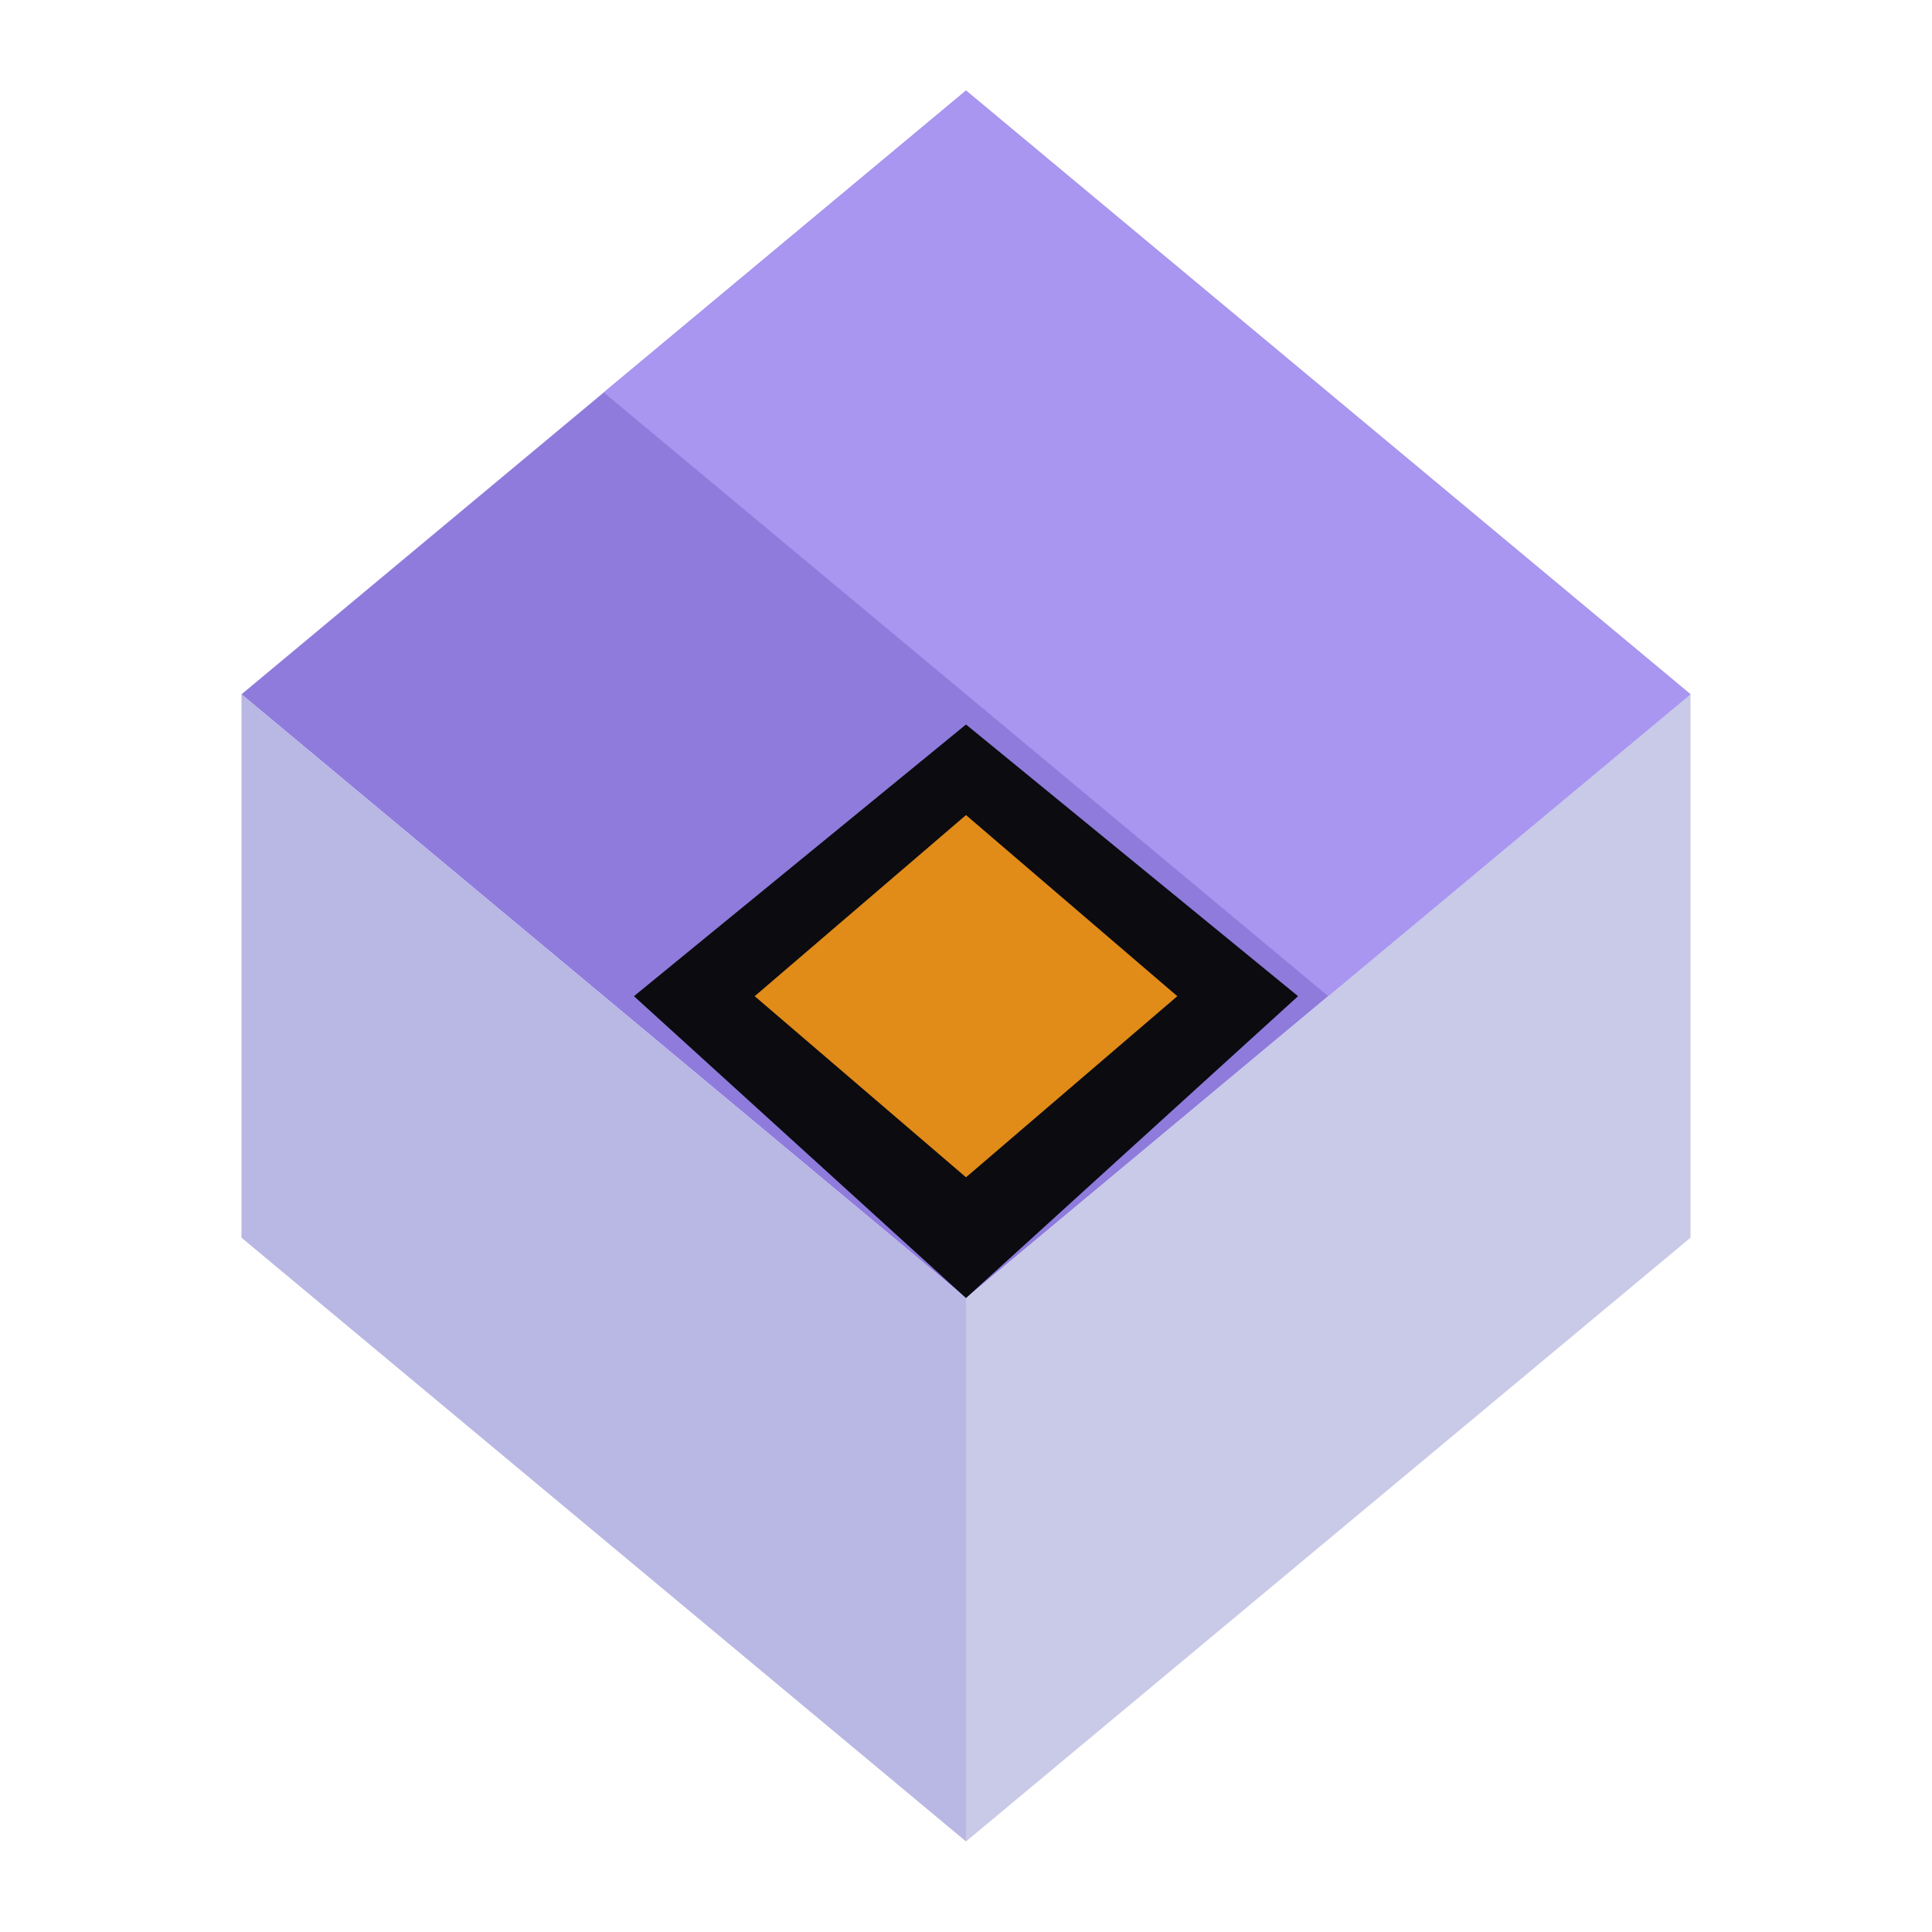
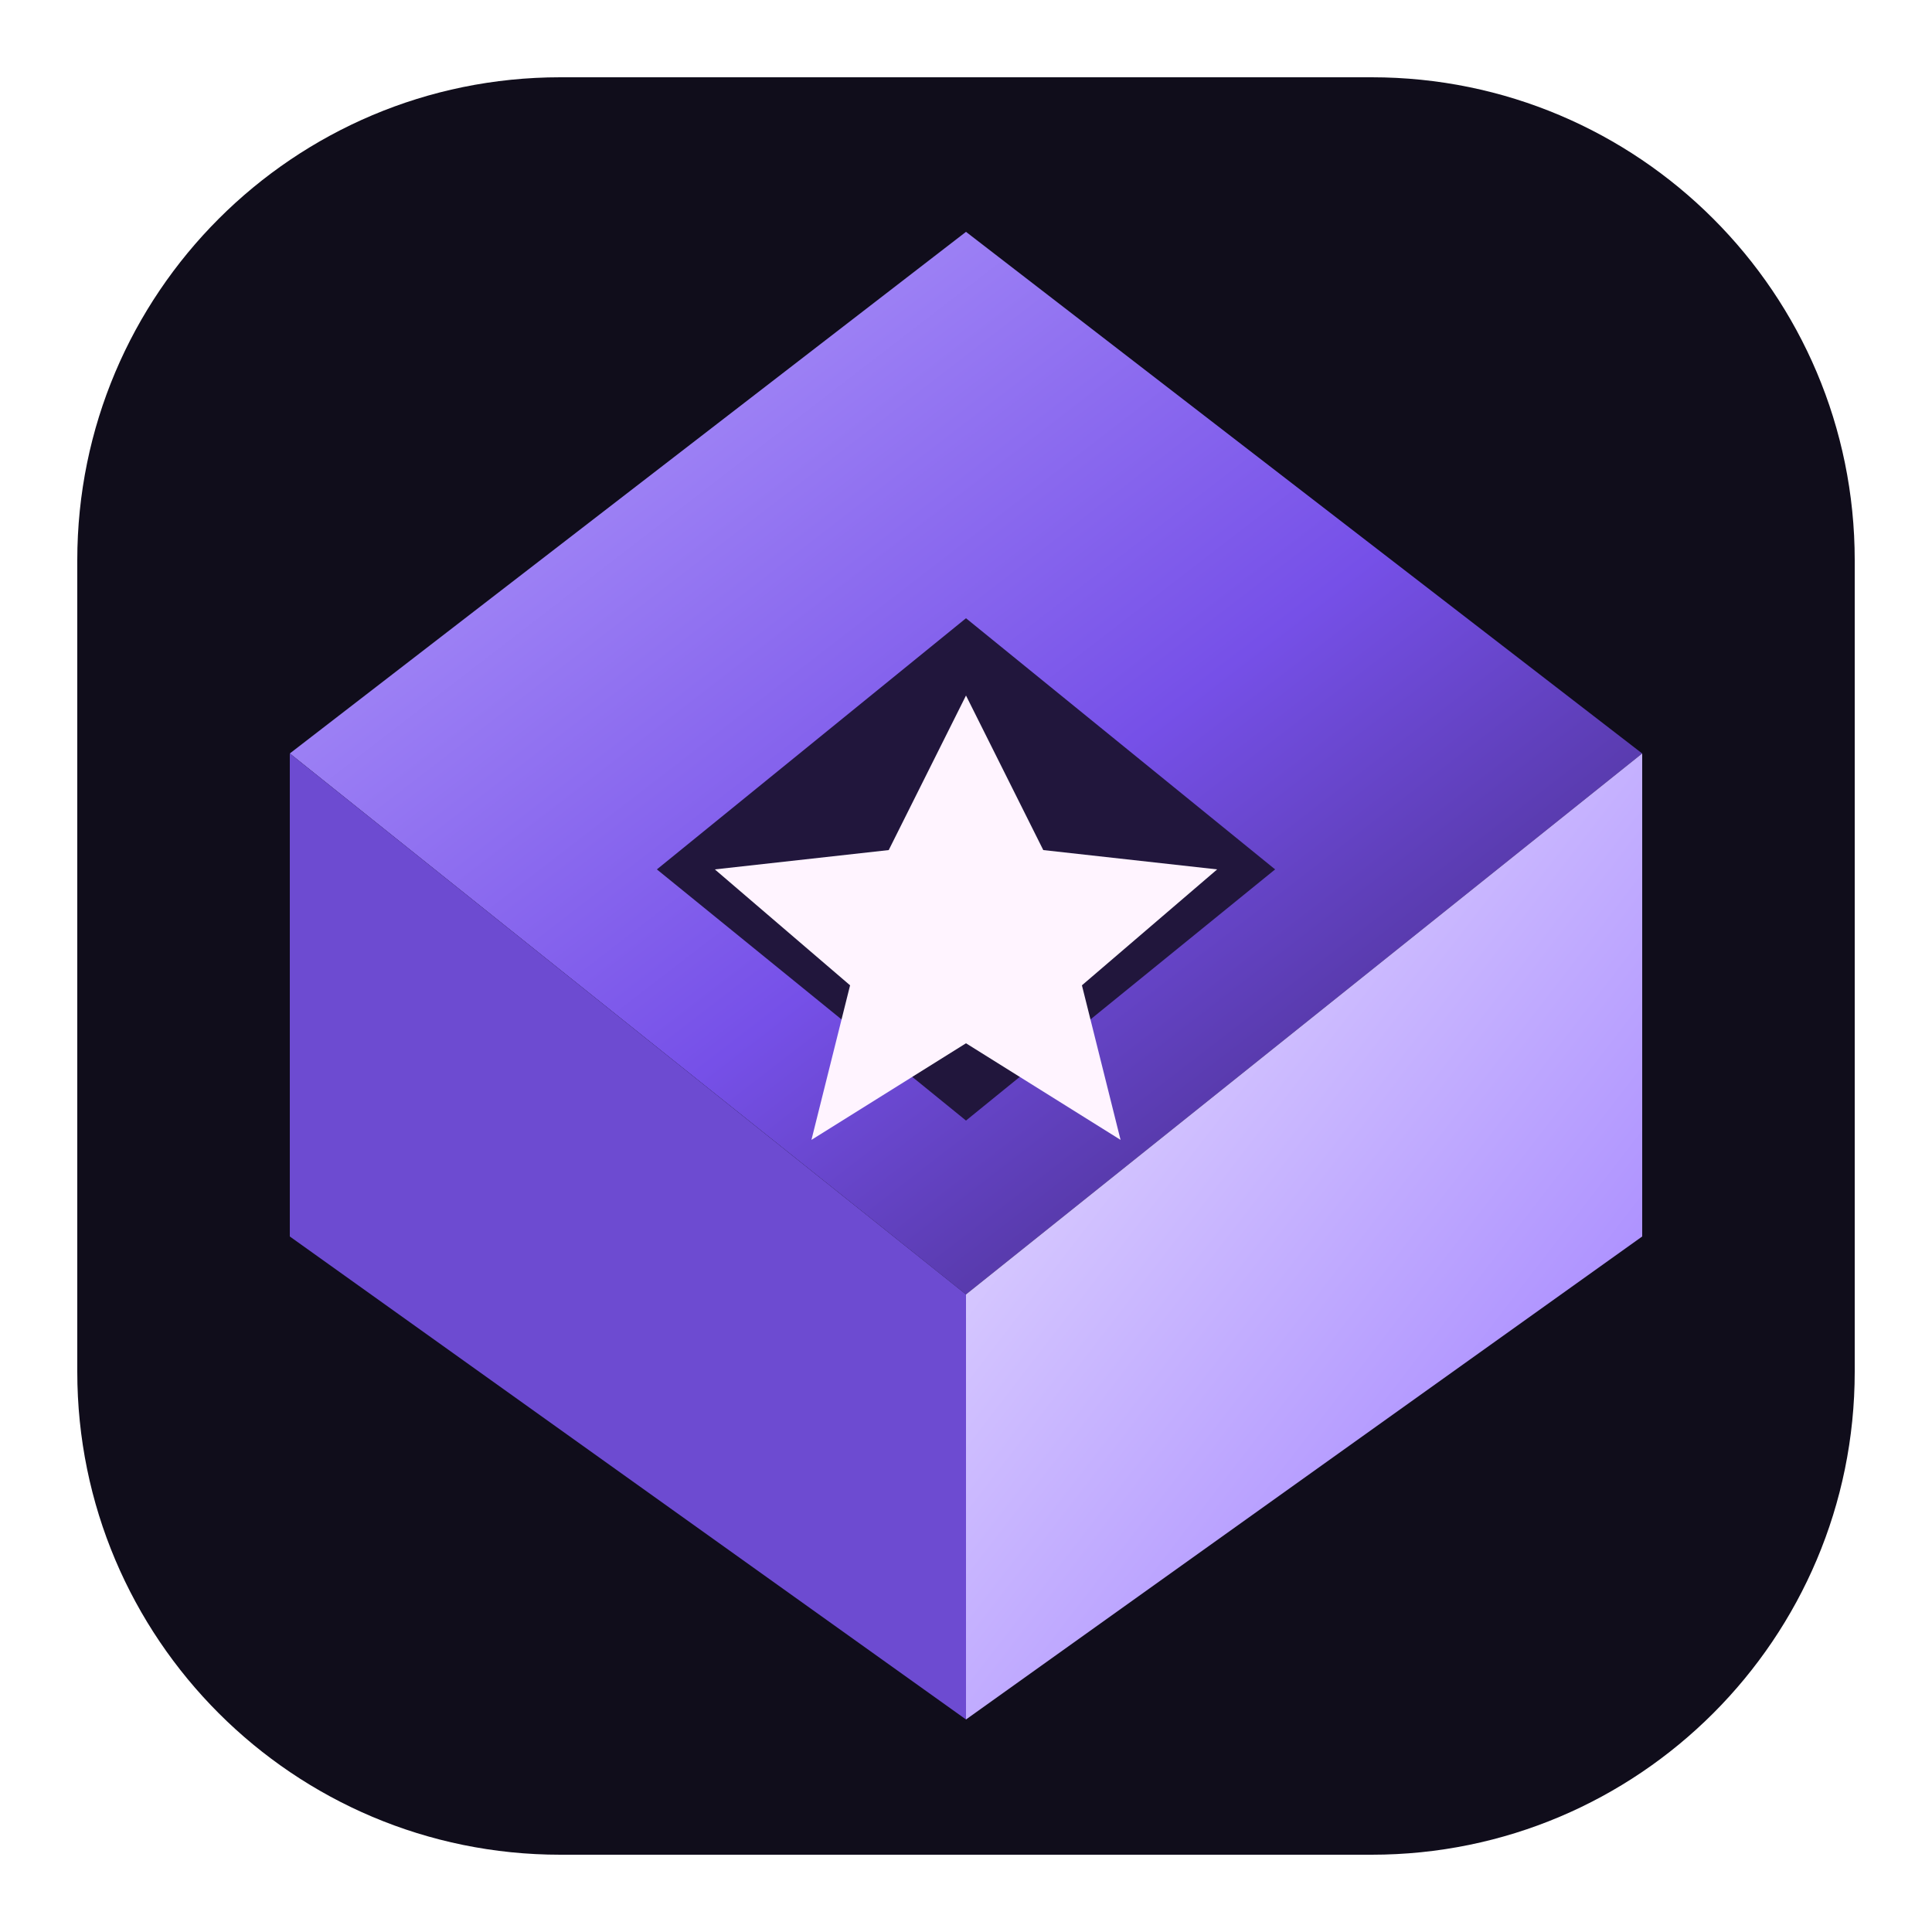
- <svg xmlns="http://www.w3.org/2000/svg" viewBox="0 0 64 64">
-   <path d="M32 3 56 23 32 43 8 23Z" fill="#8e7bdc" />
-   <path d="M56 23v18L32 61V43Z" fill="#c9c9e8" />
-   <path d="M8 23v18l24 20V43Z" fill="#b9b7e4" />
-   <path d="M32 3 56 23 44 33 20 13Z" fill="#a996f1" />
-   <path d="M32 24 43 33 32 43 21 33Z" fill="#0b0b10" />
-   <path d="M32 27 39 33 32 39 25 33Z" fill="#e18b18" />
+ <svg xmlns="http://www.w3.org/2000/svg" viewBox="0 0 100 100">
+   <defs>
+     <linearGradient id="a" x1="0" y1="0" x2="1" y2="1">
+       <stop stop-color="#bba7ff" />
+       <stop offset=".55" stop-color="#7650e8" />
+       <stop offset="1" stop-color="#342064" />
+     </linearGradient>
+     <linearGradient id="b" x1="0" y1="0" x2="0.9" y2="1">
+       <stop stop-color="#eee8ff" />
+       <stop offset="1" stop-color="#9c7aff" />
+     </linearGradient>
+   </defs>
+   <rect x="4" y="4" width="92" height="92" rx="25" fill="#100d1b" />
+   <path d="M50 12 85 39 50 67 15 39Z" fill="url(#a)" />
+   <path d="M15 39v25l35 25V67Z" fill="#6d4bd1" />
+   <path d="M85 39v25L50 89V67Z" fill="url(#b)" />
+   <path d="M50 32 66 45 50 58 34 45Z" fill="#21163c" />
+   <path d="M50 36 54 44 63 45 56 51 58 59 50 54 42 59 44 51 37 45 46 44Z" fill="#fff4ff" />
</svg>
